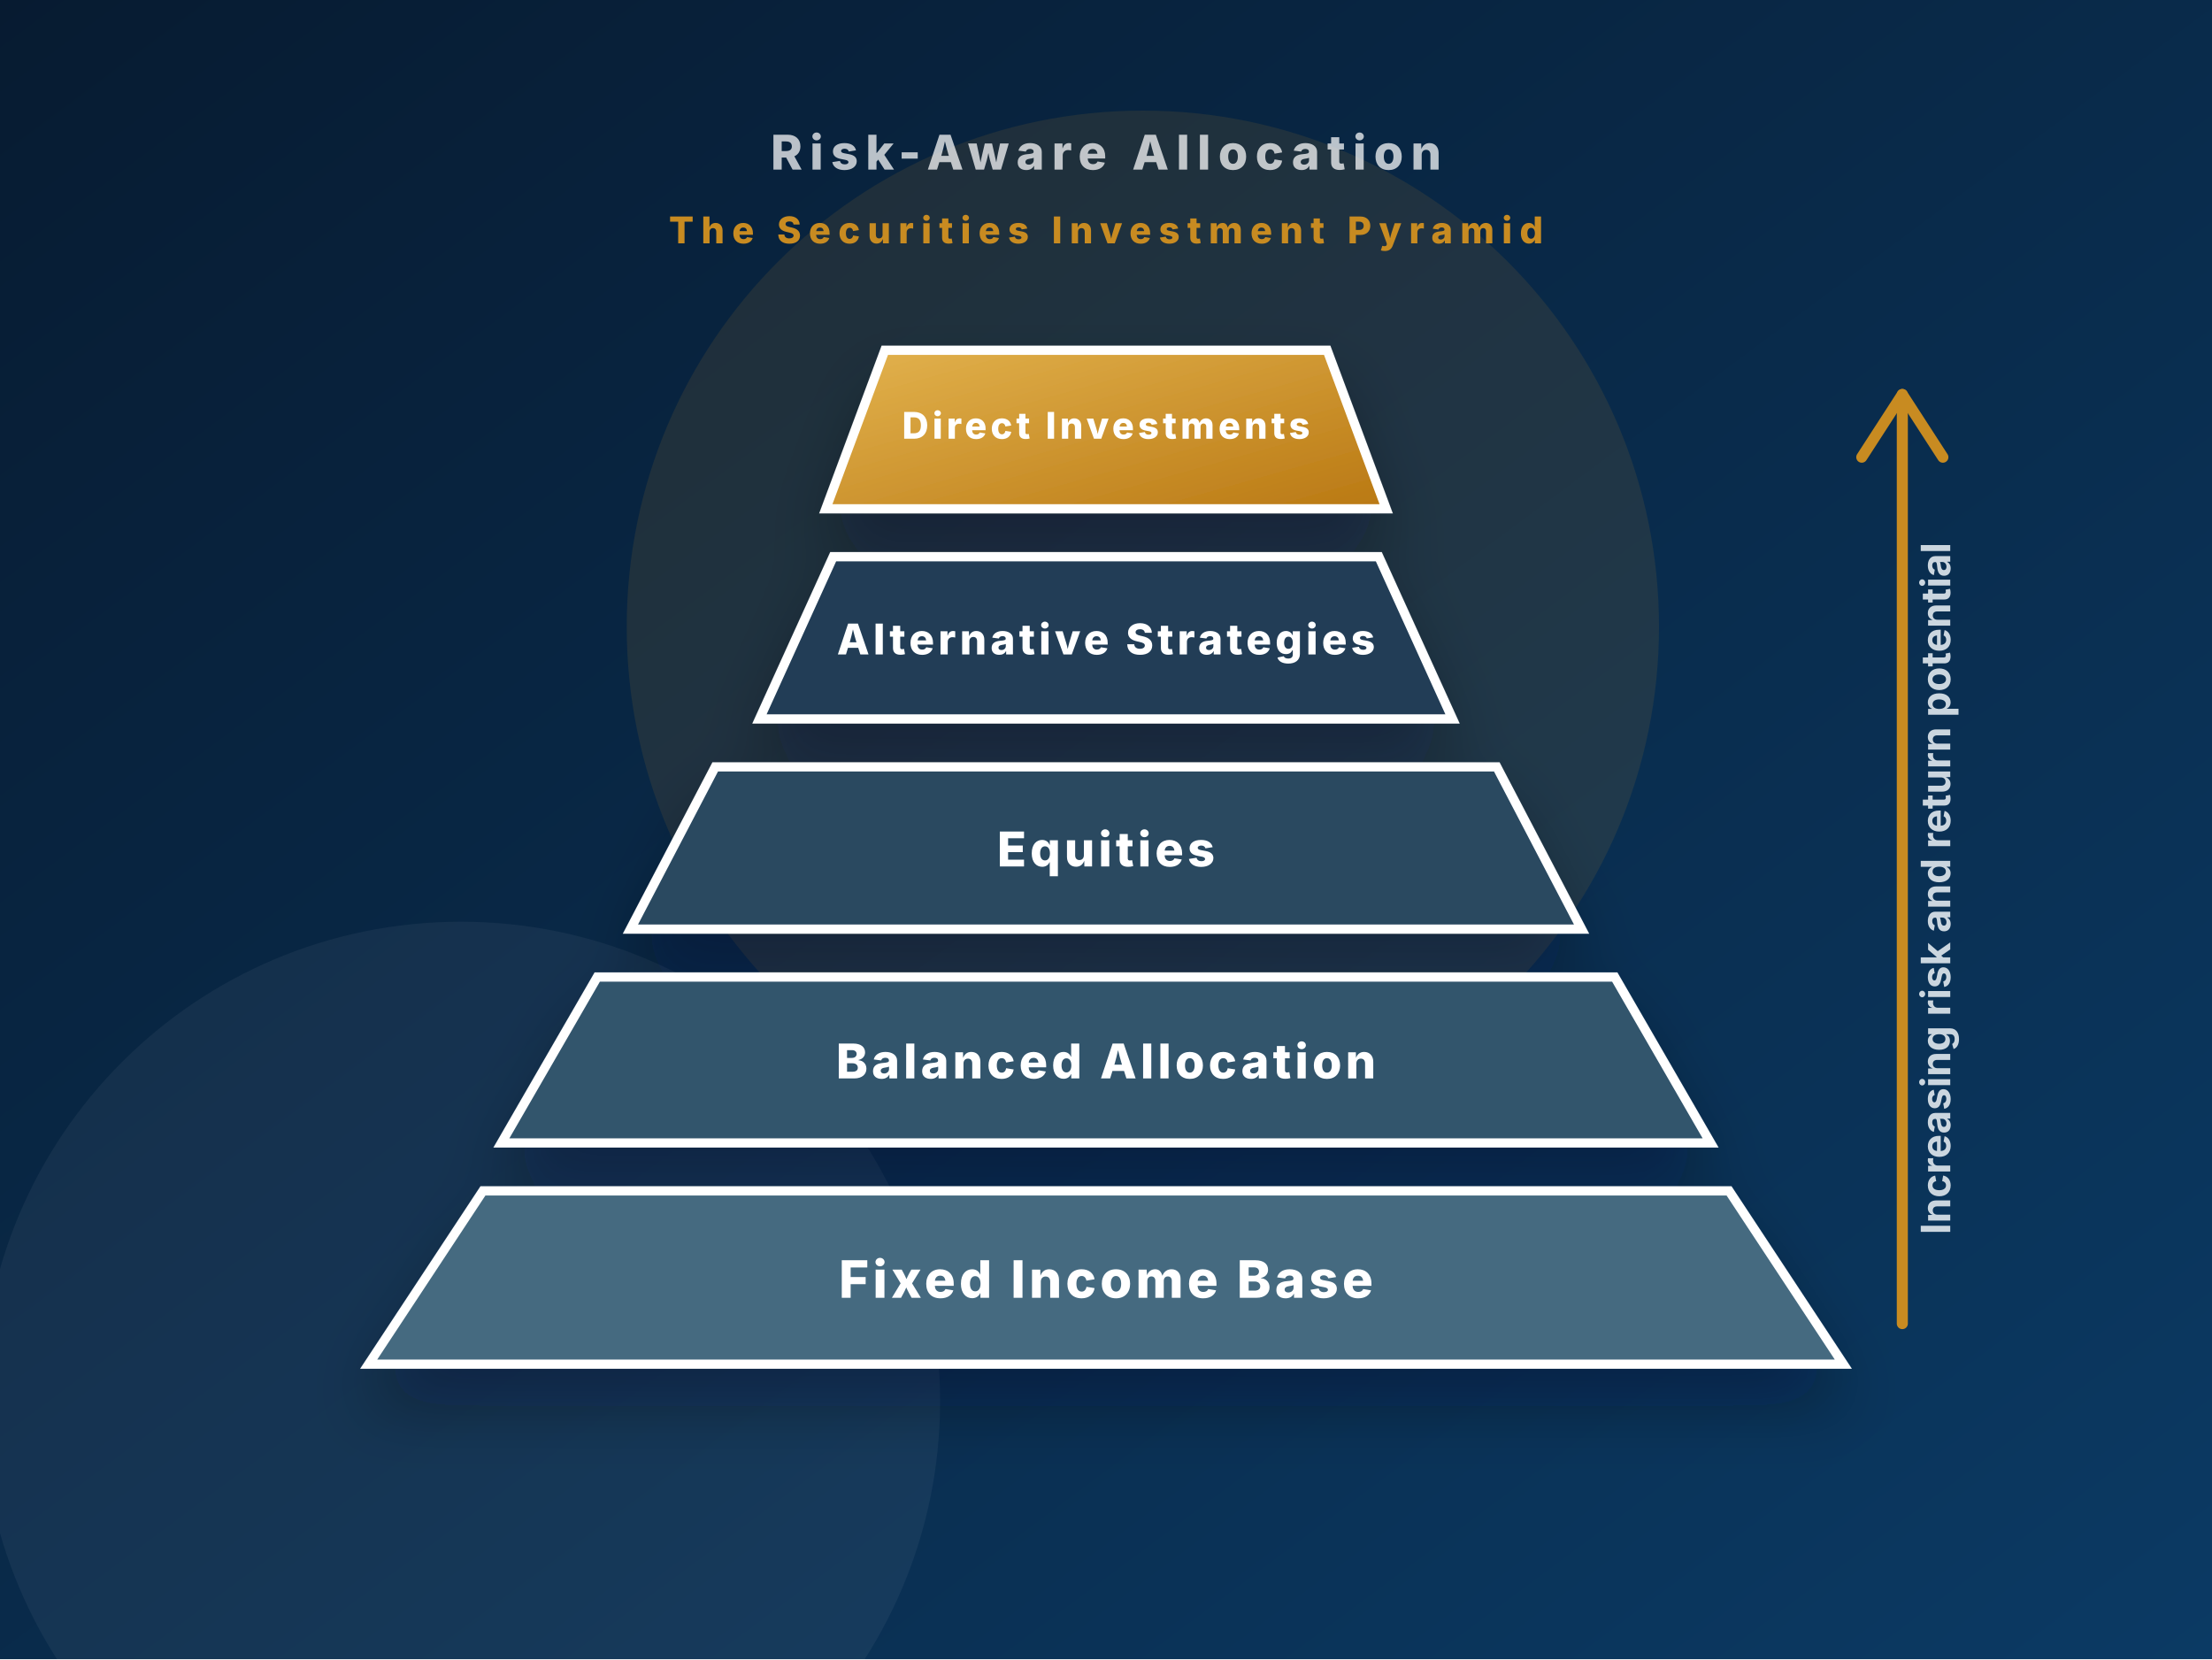
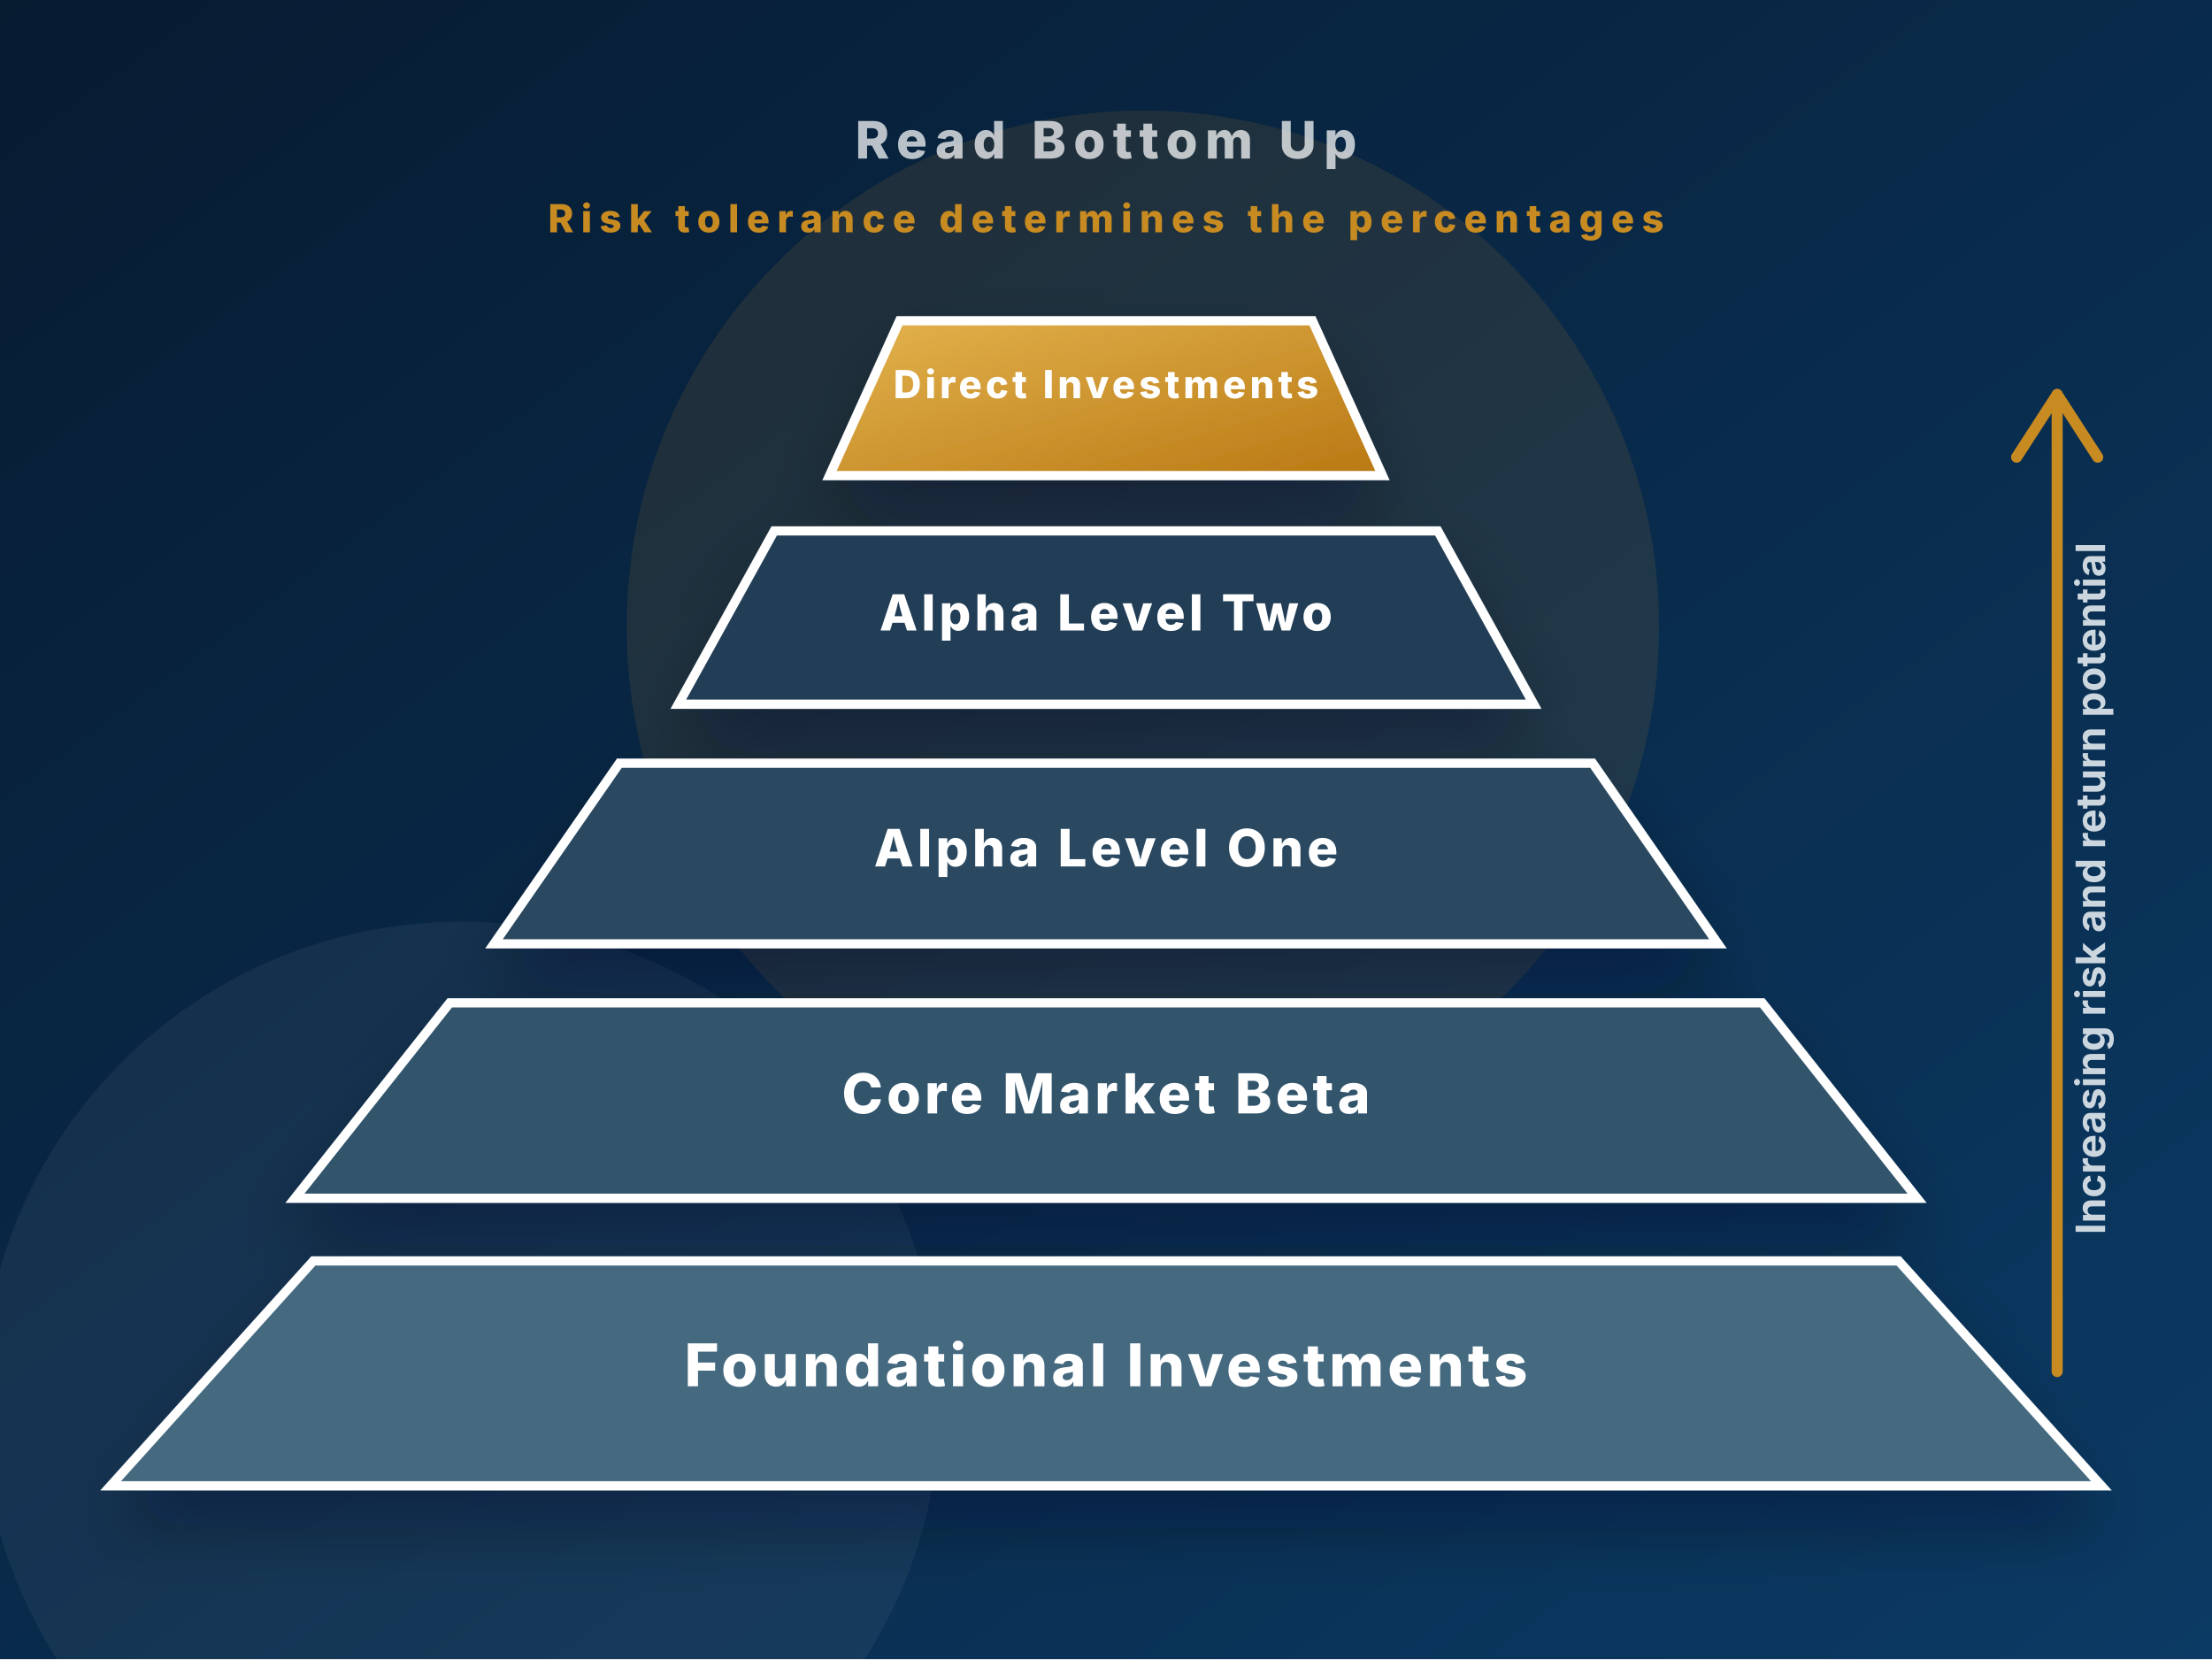
<svg xmlns="http://www.w3.org/2000/svg" viewBox="0 0 1200 900" role="img" aria-labelledby="title desc">
  <defs>
    <linearGradient id="bg" x1="0" x2="1" y1="0" y2="1">
      <stop offset="0" stop-color="#071b31" />
      <stop offset="1" stop-color="#0b3a64" />
    </linearGradient>
    <linearGradient id="gold" x1="0" x2="1" y1="0" y2="1">
      <stop offset="0" stop-color="#e3b34e" />
      <stop offset="1" stop-color="#b97813" />
    </linearGradient>
    <filter id="shadow" x="-20%" y="-20%" width="140%" height="140%">
      <feDropShadow dx="0" dy="20" stdDeviation="18" flood-color="#00101f" flood-opacity=".32" />
    </filter>
  </defs>
  <rect width="1200" height="900" fill="url(#bg)" />
  <circle cx="620" cy="340" r="280" fill="#c88b21" opacity=".12" />
  <circle cx="250" cy="760" r="260" fill="#ffffff" opacity=".05" />
  <g font-family="Inter, Arial, sans-serif" font-weight="800" letter-spacing="4" text-transform="uppercase">
-     <text x="600" y="92" text-anchor="middle" fill="#ffffff" opacity=".72" font-size="26">Risk-Aware Allocation</text>
-     <text x="600" y="132" text-anchor="middle" fill="#c88b21" font-size="20">The Securities Investment Pyramid</text>
+     <text x="600" y="86" text-anchor="middle" fill="#ffffff" opacity=".72" font-size="28">Read Bottom Up</text>
+     <text x="600" y="126" text-anchor="middle" fill="#c88b21" font-size="21">Risk tolerance determines the percentages</text>
  </g>
  <g filter="url(#shadow)" font-family="Inter, Arial, sans-serif" font-weight="800" letter-spacing="2" text-anchor="middle" text-transform="uppercase">
-     <polygon points="480,190 720,190 752,276 448,276" fill="url(#gold)" stroke="#fff" stroke-width="5" />
-     <text x="600" y="238" fill="#fff" font-size="20">Direct Investments</text>
-     <polygon points="452,302 748,302 788,390 412,390" fill="#203d56" stroke="#fff" stroke-width="5" />
-     <text x="600" y="355" fill="#fff" font-size="23">Alternative Strategies</text>
-     <polygon points="388,416 812,416 858,504 342,504" fill="#294961" stroke="#fff" stroke-width="5" />
-     <text x="600" y="470" fill="#fff" font-size="26">Equities</text>
-     <polygon points="324,530 876,530 928,620 272,620" fill="#31546c" stroke="#fff" stroke-width="5" />
-     <text x="600" y="585" fill="#fff" font-size="26">Balanced Allocation</text>
-     <polygon points="262,646 938,646 1000,740 200,740" fill="#456a80" stroke="#fff" stroke-width="5" />
-     <text x="600" y="704" fill="#fff" font-size="28">Fixed Income Base</text>
+     <polygon points="488,174 712,174 750,258 450,258" fill="url(#gold)" stroke="#fff" stroke-width="5" />
+     <text x="600" y="216" fill="#fff" font-size="21">Direct Investments</text>
+     <polygon points="420,288 780,288 832,382 368,382" fill="#203d56" stroke="#fff" stroke-width="5" />
+     <text x="600" y="342" fill="#fff" font-size="27">Alpha Level Two</text>
+     <polygon points="336,414 864,414 932,512 268,512" fill="#294961" stroke="#fff" stroke-width="5" />
+     <text x="600" y="470" fill="#fff" font-size="28">Alpha Level One</text>
+     <polygon points="244,544 956,544 1040,650 160,650" fill="#31546c" stroke="#fff" stroke-width="5" />
+     <text x="600" y="604" fill="#fff" font-size="30">Core Market Beta</text>
+     <polygon points="170,684 1030,684 1140,806 60,806" fill="#456a80" stroke="#fff" stroke-width="5" />
+     <text x="600" y="752" fill="#fff" font-size="32">Foundational Investments</text>
  </g>
  <g font-family="Inter, Arial, sans-serif" fill="#ffffff" font-size="22" font-weight="700">
-     <path d="M1032 718V214" stroke="#c88b21" stroke-width="6" stroke-linecap="round" />
-     <path d="M1032 214l-22 34M1032 214l22 34" stroke="#c88b21" stroke-width="6" stroke-linecap="round" />
-     <text x="1058" y="482" transform="rotate(-90 1058 482)" text-anchor="middle" fill="#cbd6df">Increasing risk and return potential</text>
+     <path d="M1116 744V214" stroke="#c88b21" stroke-width="6" stroke-linecap="round" />
+     <path d="M1116 214l-22 34M1116 214l22 34" stroke="#c88b21" stroke-width="6" stroke-linecap="round" />
+     <text x="1142" y="482" transform="rotate(-90 1142 482)" text-anchor="middle" fill="#cbd6df">Increasing risk and return potential</text>
  </g>
</svg>
